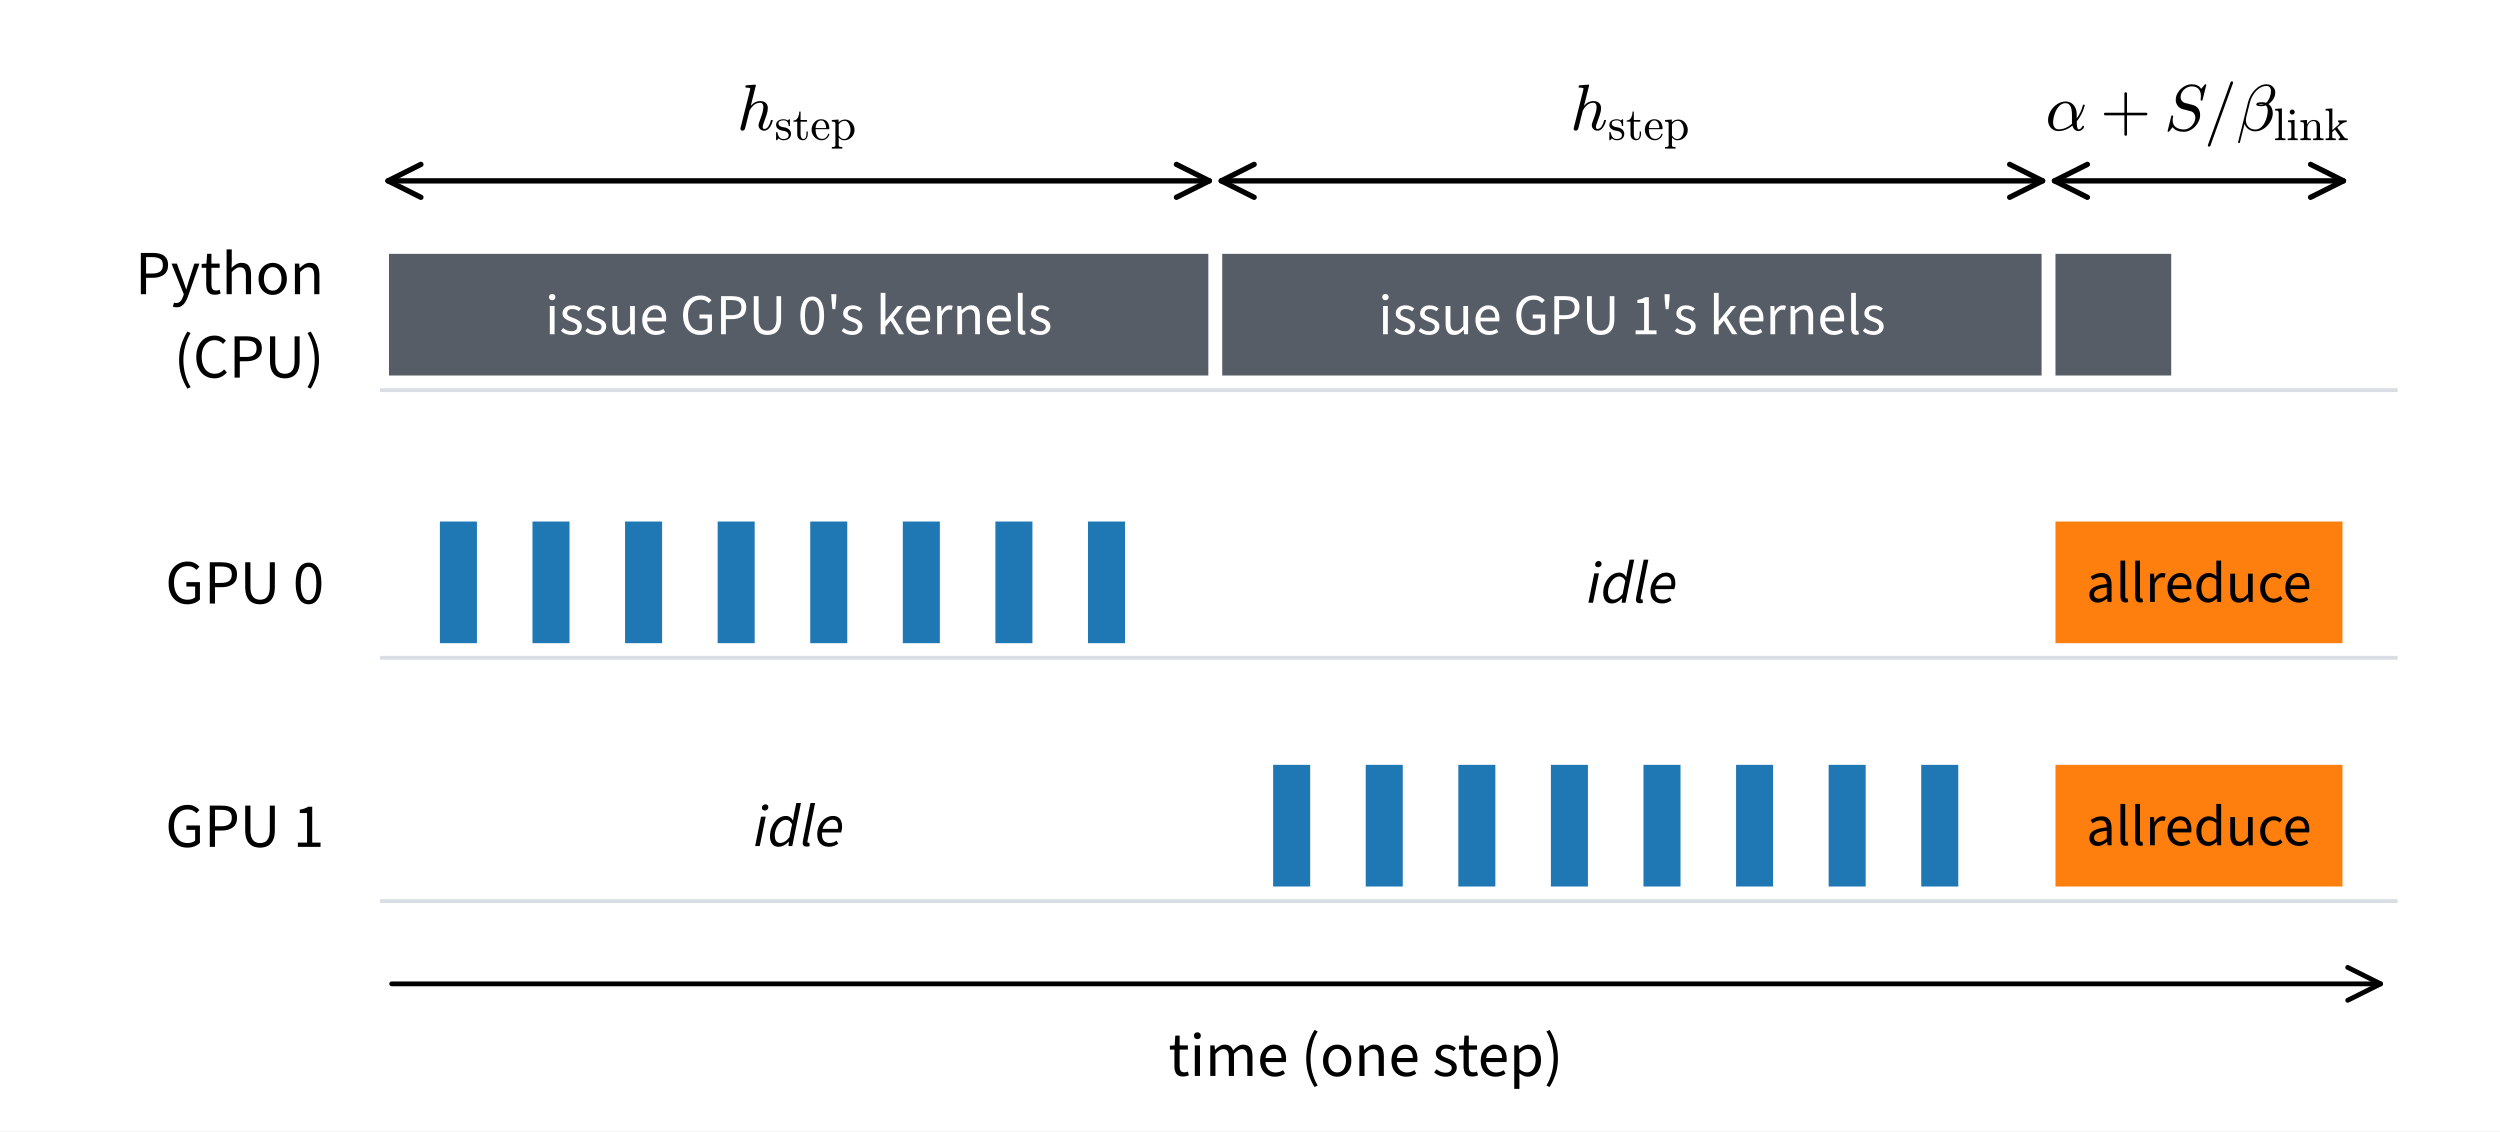
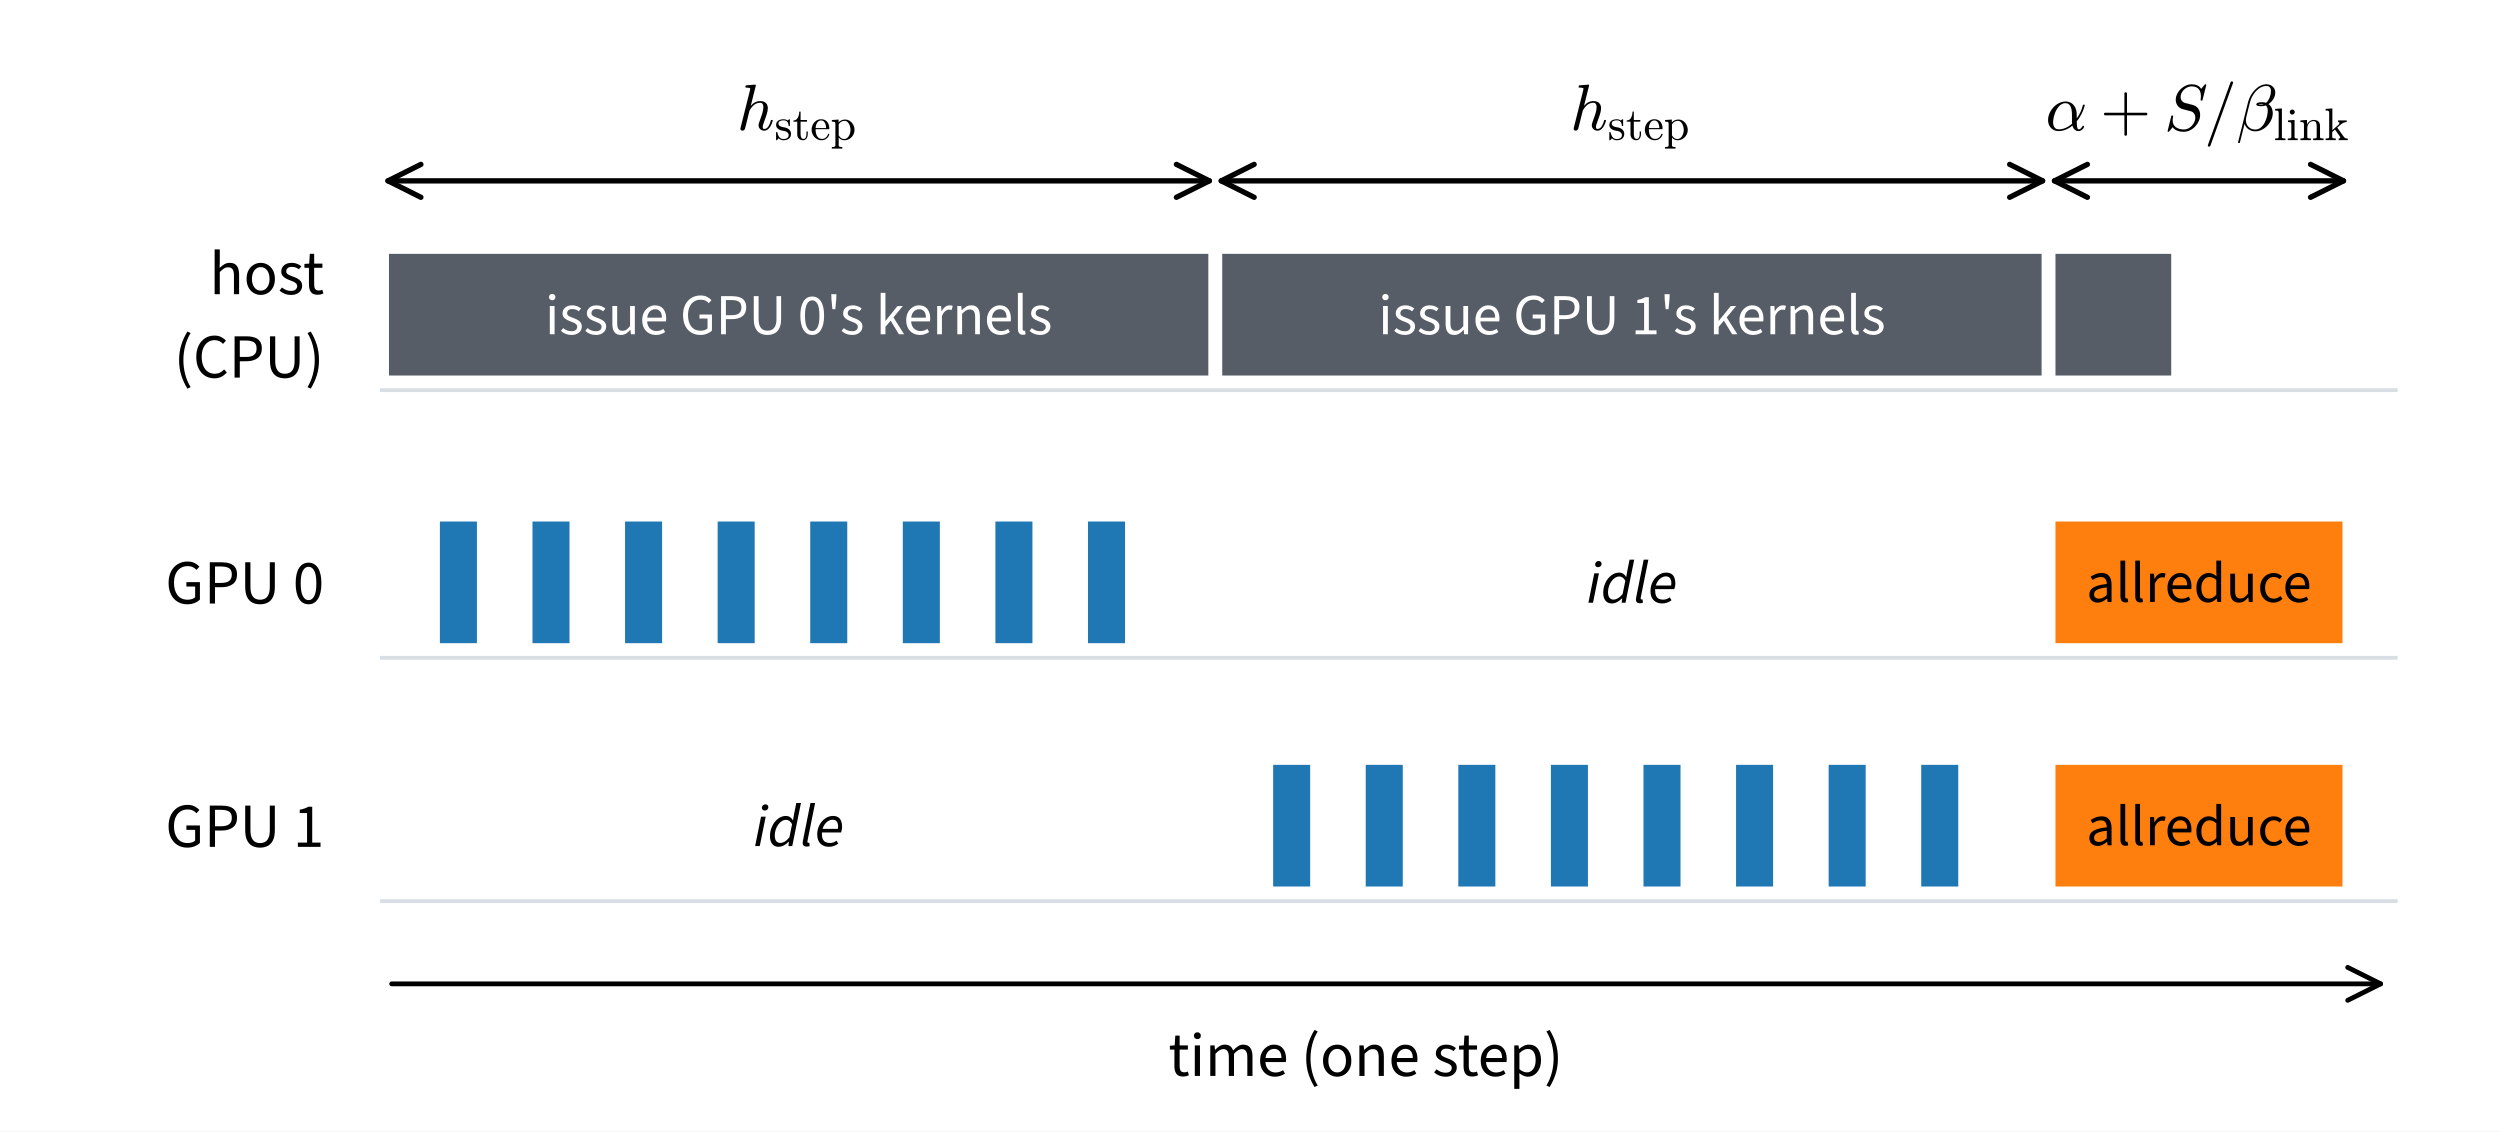
<svg xmlns="http://www.w3.org/2000/svg" xmlns:xlink="http://www.w3.org/1999/xlink" width="516.6pt" height="233.775pt" viewBox="0 0 516.6 233.775" version="1.1">
  <defs>
    <style type="text/css">*{stroke-linejoin: round; stroke-linecap: butt}</style>
  </defs>
  <g id="figure_1">
    <g id="patch_1">
      <path d="M 0 233.775  L 516.6 233.775  L 516.6 0  L 0 0  z " style="fill: #ffffff" />
    </g>
    <g id="axes_1">
      <g id="line2d_1">
        <path d="M 78.943 80.613  L 495.051 80.613  " clip-path="url(#p82ee60d6e7)" style="fill: none; stroke: #d9dee4; stroke-width: 0.8; stroke-linecap: square" />
      </g>
      <g id="line2d_2">
        <path d="M 78.943 135.924  L 495.051 135.924  " clip-path="url(#p82ee60d6e7)" style="fill: none; stroke: #d9dee4; stroke-width: 0.8; stroke-linecap: square" />
      </g>
      <g id="line2d_3">
        <path d="M 78.943 186.207  L 495.051 186.207  " clip-path="url(#p82ee60d6e7)" style="fill: none; stroke: #d9dee4; stroke-width: 0.8; stroke-linecap: square" />
      </g>
      <g id="text_1">
-         <g transform="translate(27.9329 60.78721) scale(0.13 -0.13)">
-           <defs>
-             <path id="SourceSans3-Regular-11" d="M 576 0  L 576 4198  L 1773 4198  Q 2246 4198 2598 4083  Q 2950 3968 3148 3696  Q 3347 3424 3347 2963  Q 3347 2304 2918 1984  Q 2490 1664 1798 1664  L 1107 1664  L 1107 0  L 576 0  z M 1107 2099  L 1734 2099  Q 2285 2099 2550 2307  Q 2816 2515 2816 2963  Q 2816 3418 2537 3594  Q 2259 3770 1709 3770  L 1107 3770  L 1107 2099  z " transform="scale(0.015625)" />
-             <path id="SourceSans3-Regular-34" d="M 576 -1338  Q 474 -1338 381 -1318  Q 288 -1299 211 -1274  L 326 -864  Q 442 -902 550 -902  Q 813 -902 985 -713  Q 1158 -525 1254 -237  L 1325 -6  L 77 3110  L 621 3110  L 1254 1389  Q 1325 1190 1405 960  Q 1485 730 1555 512  L 1581 512  Q 1651 723 1715 953  Q 1779 1184 1843 1389  L 2400 3110  L 2912 3110  L 1741 -256  Q 1632 -563 1481 -806  Q 1331 -1050 1110 -1194  Q 890 -1338 576 -1338  z " transform="scale(0.015625)" />
-             <path id="SourceSans3-Regular-2f" d="M 1504 -58  Q 1005 -58 809 227  Q 614 512 614 979  L 614 2682  L 154 2682  L 154 3078  L 640 3110  L 704 4109  L 1146 4109  L 1146 3110  L 1984 3110  L 1984 2682  L 1146 2682  L 1146 966  Q 1146 685 1251 528  Q 1357 371 1626 371  Q 1709 371 1798 387  Q 1888 403 1978 448  L 2086 77  Q 1965 13 1814 -22  Q 1664 -58 1504 -58  z " transform="scale(0.015625)" />
+         <g transform="translate(43.28509 60.78721) scale(0.13 -0.13)">
+           <defs>
            <path id="SourceSans3-Regular-23" d="M 525 0  L 525 4557  L 1050 4557  L 1050 3315  L 1030 2675  Q 1254 2886 1500 3036  Q 1747 3187 2067 3187  Q 2560 3187 2787 2876  Q 3014 2566 3014 1971  L 3014 0  L 2490 0  L 2490 1901  Q 2490 2336 2349 2534  Q 2208 2733 1901 2733  Q 1664 2733 1475 2611  Q 1286 2490 1050 2253  L 1050 0  L 525 0  z " transform="scale(0.015625)" />
            <path id="SourceSans3-Regular-2a" d="M 1734 -77  Q 1357 -77 1027 115  Q 698 307 496 672  Q 294 1037 294 1549  Q 294 2074 496 2438  Q 698 2803 1027 2995  Q 1357 3187 1734 3187  Q 2118 3187 2444 2995  Q 2771 2803 2972 2438  Q 3174 2074 3174 1549  Q 3174 1037 2972 672  Q 2771 307 2444 115  Q 2118 -77 1734 -77  z M 1734 358  Q 2138 358 2384 688  Q 2630 1018 2630 1549  Q 2630 2086 2384 2419  Q 2138 2752 1734 2752  Q 1338 2752 1088 2419  Q 838 2086 838 1549  Q 838 1018 1088 688  Q 1338 358 1734 358  z " transform="scale(0.015625)" />
-             <path id="SourceSans3-Regular-29" d="M 525 0  L 525 3110  L 960 3110  L 1005 2662  L 1024 2662  Q 1248 2886 1497 3036  Q 1747 3187 2067 3187  Q 2560 3187 2787 2876  Q 3014 2566 3014 1971  L 3014 0  L 2490 0  L 2490 1901  Q 2490 2336 2349 2534  Q 2208 2733 1901 2733  Q 1664 2733 1475 2611  Q 1286 2490 1050 2253  L 1050 0  L 525 0  z " transform="scale(0.015625)" />
-           </defs>
-           <use xlink:href="#SourceSans3-Regular-11" />
-           <use xlink:href="#SourceSans3-Regular-34" transform="translate(56.59375 0)" />
-           <use xlink:href="#SourceSans3-Regular-2f" transform="translate(103.2969 0)" />
-           <use xlink:href="#SourceSans3-Regular-23" transform="translate(137.0938 0)" />
-           <use xlink:href="#SourceSans3-Regular-2a" transform="translate(191.5 0)" />
-           <use xlink:href="#SourceSans3-Regular-29" transform="translate(245.7031 0)" />
+             <path id="SourceSans3-Regular-2e" d="M 1338 -77  Q 998 -77 697 41  Q 397 160 179 371  L 422 678  Q 627 512 848 422  Q 1069 333 1357 333  Q 1664 333 1817 477  Q 1971 621 1971 819  Q 1971 979 1868 1084  Q 1766 1190 1606 1264  Q 1446 1338 1267 1402  Q 1037 1485 825 1597  Q 614 1709 483 1878  Q 352 2048 352 2304  Q 352 2682 637 2934  Q 922 3187 1427 3187  Q 1715 3187 1964 3088  Q 2214 2989 2394 2835  L 2150 2534  Q 1990 2650 1814 2714  Q 1638 2778 1427 2778  Q 1133 2778 995 2643  Q 858 2509 858 2330  Q 858 2118 1043 2009  Q 1229 1901 1517 1798  Q 1760 1715 1981 1600  Q 2202 1485 2339 1309  Q 2477 1133 2477 851  Q 2477 602 2345 390  Q 2214 179 1961 51  Q 1709 -77 1338 -77  z " transform="scale(0.015625)" />
+             <path id="SourceSans3-Regular-2f" d="M 1504 -58  Q 1005 -58 809 227  Q 614 512 614 979  L 614 2682  L 154 2682  L 154 3078  L 640 3110  L 704 4109  L 1146 4109  L 1146 3110  L 1984 3110  L 1984 2682  L 1146 2682  L 1146 966  Q 1146 685 1251 528  Q 1357 371 1626 371  Q 1709 371 1798 387  Q 1888 403 1978 448  L 2086 77  Q 1965 13 1814 -22  Q 1664 -58 1504 -58  z " transform="scale(0.015625)" />
+           </defs>
+           <use xlink:href="#SourceSans3-Regular-23" />
+           <use xlink:href="#SourceSans3-Regular-2a" transform="translate(54.40625 0)" />
+           <use xlink:href="#SourceSans3-Regular-2e" transform="translate(108.6094 0)" />
+           <use xlink:href="#SourceSans3-Regular-2f" transform="translate(148.5156 0)" />
        </g>
        <g transform="translate(35.94415 78.02521) scale(0.13 -0.13)">
          <defs>
            <path id="SourceSans3-Regular-5a2" d="M 1370 -1126  Q 973 -480 749 227  Q 525 934 525 1779  Q 525 2624 749 3334  Q 973 4045 1370 4685  L 1696 4531  Q 1325 3923 1142 3216  Q 960 2509 960 1779  Q 960 1050 1142 342  Q 1325 -365 1696 -973  L 1370 -1126  z " transform="scale(0.015625)" />
            <path id="SourceSans3-Regular-4" d="M 2170 -77  Q 1645 -77 1229 182  Q 813 442 573 928  Q 333 1414 333 2099  Q 333 2778 576 3264  Q 819 3750 1241 4012  Q 1664 4275 2195 4275  Q 2573 4275 2870 4124  Q 3168 3974 3347 3757  L 3059 3430  Q 2893 3610 2678 3709  Q 2464 3808 2202 3808  Q 1811 3808 1513 3600  Q 1216 3392 1049 3014  Q 883 2637 883 2112  Q 883 1587 1046 1200  Q 1210 813 1507 601  Q 1805 390 2208 390  Q 2502 390 2736 502  Q 2970 614 3168 832  L 3443 525  Q 3187 237 2883 80  Q 2579 -77 2170 -77  z " transform="scale(0.015625)" />
+             <path id="SourceSans3-Regular-11" d="M 576 0  L 576 4198  L 1773 4198  Q 2246 4198 2598 4083  Q 2950 3968 3148 3696  Q 3347 3424 3347 2963  Q 3347 2304 2918 1984  Q 2490 1664 1798 1664  L 1107 1664  L 1107 0  L 576 0  z M 1107 2099  L 1734 2099  Q 2285 2099 2550 2307  Q 2816 2515 2816 2963  Q 2816 3418 2537 3594  Q 2259 3770 1709 3770  L 1107 3770  L 1107 2099  z " transform="scale(0.015625)" />
            <path id="SourceSans3-Regular-16" d="M 2067 -77  Q 1638 -77 1296 92  Q 954 262 755 652  Q 557 1043 557 1709  L 557 4198  L 1088 4198  L 1088 1696  Q 1088 1203 1219 915  Q 1350 627 1571 508  Q 1792 390 2067 390  Q 2349 390 2573 508  Q 2797 627 2928 915  Q 3059 1203 3059 1696  L 3059 4198  L 3571 4198  L 3571 1709  Q 3571 1043 3372 652  Q 3174 262 2835 92  Q 2496 -77 2067 -77  z " transform="scale(0.015625)" />
            <path id="SourceSans3-Regular-5a3" d="M 570 -1126  L 243 -973  Q 614 -365 796 342  Q 979 1050 979 1779  Q 979 2509 796 3216  Q 614 3923 243 4531  L 570 4685  Q 966 4045 1190 3334  Q 1414 2624 1414 1779  Q 1414 934 1190 227  Q 966 -480 570 -1126  z " transform="scale(0.015625)" />
          </defs>
          <use xlink:href="#SourceSans3-Regular-5a2" />
          <use xlink:href="#SourceSans3-Regular-4" transform="translate(30.29688 0)" />
          <use xlink:href="#SourceSans3-Regular-11" transform="translate(87.39062 0)" />
          <use xlink:href="#SourceSans3-Regular-16" transform="translate(143.9844 0)" />
          <use xlink:href="#SourceSans3-Regular-5a3" transform="translate(208.4844 0)" />
        </g>
      </g>
      <g id="text_2">
        <g transform="translate(34.16071 124.7173) scale(0.13 -0.13)">
          <defs>
            <path id="SourceSans3-Regular-8" d="M 2227 -77  Q 1677 -77 1248 182  Q 819 442 576 928  Q 333 1414 333 2099  Q 333 2778 582 3264  Q 832 3750 1267 4012  Q 1702 4275 2259 4275  Q 2694 4275 2992 4115  Q 3290 3955 3469 3757  L 3174 3424  Q 3014 3590 2803 3699  Q 2592 3808 2272 3808  Q 1850 3808 1536 3600  Q 1222 3392 1052 3014  Q 883 2637 883 2112  Q 883 1318 1244 854  Q 1606 390 2278 390  Q 2502 390 2707 457  Q 2912 525 3034 640  L 3034 1734  L 2144 1734  L 2144 2176  L 3520 2176  L 3520 410  Q 3322 198 2986 60  Q 2650 -77 2227 -77  z " transform="scale(0.015625)" />
            <path id="SourceSans3-Regular-1" transform="scale(0.015625)" />
            <path id="SourceSans3-Regular-535" d="M 1594 -77  Q 979 -77 630 476  Q 282 1030 282 2054  Q 282 3085 630 3622  Q 979 4160 1594 4160  Q 2202 4160 2550 3622  Q 2899 3085 2899 2054  Q 2899 1030 2550 476  Q 2202 -77 1594 -77  z M 1594 346  Q 1952 346 2169 752  Q 2387 1158 2387 2054  Q 2387 2950 2169 3344  Q 1952 3738 1594 3738  Q 1235 3738 1014 3344  Q 794 2950 794 2054  Q 794 1158 1014 752  Q 1235 346 1594 346  z " transform="scale(0.015625)" />
          </defs>
          <use xlink:href="#SourceSans3-Regular-8" />
          <use xlink:href="#SourceSans3-Regular-11" transform="translate(61.70312 0)" />
          <use xlink:href="#SourceSans3-Regular-16" transform="translate(118.2969 0)" />
          <use xlink:href="#SourceSans3-Regular-1" transform="translate(182.7969 0)" />
          <use xlink:href="#SourceSans3-Regular-535" transform="translate(202.7969 0)" />
        </g>
      </g>
      <g id="text_3">
        <g transform="translate(34.16071 175.0001) scale(0.13 -0.13)">
          <defs>
            <path id="SourceSans3-Regular-536" d="M 506 0  L 506 435  L 1440 435  L 1440 3443  L 698 3443  L 698 3782  Q 979 3834 1187 3907  Q 1395 3981 1562 4083  L 1965 4083  L 1965 435  L 2810 435  L 2810 0  L 506 0  z " transform="scale(0.015625)" />
          </defs>
          <use xlink:href="#SourceSans3-Regular-8" />
          <use xlink:href="#SourceSans3-Regular-11" transform="translate(61.70312 0)" />
          <use xlink:href="#SourceSans3-Regular-16" transform="translate(118.2969 0)" />
          <use xlink:href="#SourceSans3-Regular-1" transform="translate(182.7969 0)" />
          <use xlink:href="#SourceSans3-Regular-536" transform="translate(202.7969 0)" />
        </g>
      </g>
      <g id="patch_2">
        <path d="M 80.378 77.596  L 249.691 77.596  L 249.691 52.455  L 80.378 52.455  z " clip-path="url(#p82ee60d6e7)" style="fill: #565d66" />
      </g>
      <g id="patch_3">
        <path d="M 252.561 77.596  L 421.874 77.596  L 421.874 52.455  L 252.561 52.455  z " clip-path="url(#p82ee60d6e7)" style="fill: #565d66" />
      </g>
      <g id="patch_4">
        <path d="M 424.743 77.596  L 448.658 77.596  L 448.658 52.455  L 424.743 52.455  z " clip-path="url(#p82ee60d6e7)" style="fill: #565d66" />
      </g>
      <g id="patch_5">
        <path d="M 90.9 132.907  L 98.553 132.907  L 98.553 107.766  L 90.9 107.766  z " clip-path="url(#p82ee60d6e7)" style="fill: #1f77b4" />
      </g>
      <g id="patch_6">
        <path d="M 263.083 183.19  L 270.735 183.19  L 270.735 158.048  L 263.083 158.048  z " clip-path="url(#p82ee60d6e7)" style="fill: #1f77b4" />
      </g>
      <g id="patch_7">
        <path d="M 110.031 132.907  L 117.684 132.907  L 117.684 107.766  L 110.031 107.766  z " clip-path="url(#p82ee60d6e7)" style="fill: #1f77b4" />
      </g>
      <g id="patch_8">
        <path d="M 282.214 183.19  L 289.867 183.19  L 289.867 158.048  L 282.214 158.048  z " clip-path="url(#p82ee60d6e7)" style="fill: #1f77b4" />
      </g>
      <g id="patch_9">
        <path d="M 129.163 132.907  L 136.815 132.907  L 136.815 107.766  L 129.163 107.766  z " clip-path="url(#p82ee60d6e7)" style="fill: #1f77b4" />
      </g>
      <g id="patch_10">
        <path d="M 301.346 183.19  L 308.998 183.19  L 308.998 158.048  L 301.346 158.048  z " clip-path="url(#p82ee60d6e7)" style="fill: #1f77b4" />
      </g>
      <g id="patch_11">
        <path d="M 148.294 132.907  L 155.947 132.907  L 155.947 107.766  L 148.294 107.766  z " clip-path="url(#p82ee60d6e7)" style="fill: #1f77b4" />
      </g>
      <g id="patch_12">
        <path d="M 320.477 183.19  L 328.13 183.19  L 328.13 158.048  L 320.477 158.048  z " clip-path="url(#p82ee60d6e7)" style="fill: #1f77b4" />
      </g>
      <g id="patch_13">
        <path d="M 167.426 132.907  L 175.078 132.907  L 175.078 107.766  L 167.426 107.766  z " clip-path="url(#p82ee60d6e7)" style="fill: #1f77b4" />
      </g>
      <g id="patch_14">
        <path d="M 339.609 183.19  L 347.261 183.19  L 347.261 158.048  L 339.609 158.048  z " clip-path="url(#p82ee60d6e7)" style="fill: #1f77b4" />
      </g>
      <g id="patch_15">
        <path d="M 186.557 132.907  L 194.21 132.907  L 194.21 107.766  L 186.557 107.766  z " clip-path="url(#p82ee60d6e7)" style="fill: #1f77b4" />
      </g>
      <g id="patch_16">
        <path d="M 358.74 183.19  L 366.393 183.19  L 366.393 158.048  L 358.74 158.048  z " clip-path="url(#p82ee60d6e7)" style="fill: #1f77b4" />
      </g>
      <g id="patch_17">
        <path d="M 205.689 132.907  L 213.341 132.907  L 213.341 107.766  L 205.689 107.766  z " clip-path="url(#p82ee60d6e7)" style="fill: #1f77b4" />
      </g>
      <g id="patch_18">
        <path d="M 377.871 183.19  L 385.524 183.19  L 385.524 158.048  L 377.871 158.048  z " clip-path="url(#p82ee60d6e7)" style="fill: #1f77b4" />
      </g>
      <g id="patch_19">
        <path d="M 224.82 132.907  L 232.473 132.907  L 232.473 107.766  L 224.82 107.766  z " clip-path="url(#p82ee60d6e7)" style="fill: #1f77b4" />
      </g>
      <g id="patch_20">
        <path d="M 397.003 183.19  L 404.655 183.19  L 404.655 158.048  L 397.003 158.048  z " clip-path="url(#p82ee60d6e7)" style="fill: #1f77b4" />
      </g>
      <g id="text_4">
        <g transform="translate(327.8421 124.5488) scale(0.125 -0.125)">
          <defs>
            <path id="SourceSans3-It-24" d="M 198 0  L 819 3110  L 1312 3110  L 685 0  L 198 0  z M 1222 3757  Q 1100 3757 1004 3830  Q 908 3904 908 4045  Q 908 4205 1020 4310  Q 1132 4416 1280 4416  Q 1408 4416 1500 4339  Q 1593 4262 1593 4122  Q 1593 3962 1481 3859  Q 1369 3757 1222 3757  z " transform="scale(0.015625)" />
            <path id="SourceSans3-It-1f" d="M 1146 -77  Q 736 -77 493 214  Q 250 506 250 1050  Q 250 1498 390 1885  Q 531 2272 768 2566  Q 1005 2861 1305 3024  Q 1606 3187 1933 3187  Q 2182 3187 2368 3062  Q 2554 2938 2669 2733  L 2688 2733  L 2790 3341  L 3034 4557  L 3526 4557  L 2605 0  L 2202 0  L 2253 461  L 2227 461  Q 2003 224 1721 73  Q 1440 -77 1146 -77  z M 1325 333  Q 1568 333 1817 480  Q 2067 627 2304 928  L 2586 2317  Q 2451 2560 2291 2669  Q 2131 2778 1952 2778  Q 1722 2778 1507 2643  Q 1293 2509 1123 2275  Q 954 2042 854 1744  Q 755 1446 755 1126  Q 755 723 912 528  Q 1069 333 1325 333  z " transform="scale(0.015625)" />
            <path id="SourceSans3-It-27" d="M 717 -58  Q 282 -58 282 346  Q 282 454 320 608  L 1107 4557  L 1600 4557  L 800 589  Q 794 538 790 509  Q 787 480 787 448  Q 787 346 890 346  Q 909 346 928 349  Q 947 352 986 358  L 1024 0  Q 954 -26 880 -42  Q 806 -58 717 -58  z " transform="scale(0.015625)" />
            <path id="SourceSans3-It-20" d="M 1843 2790  Q 1645 2790 1437 2675  Q 1229 2560 1059 2342  Q 890 2125 800 1818  L 2413 1818  Q 2432 1894 2438 1955  Q 2445 2016 2445 2099  Q 2445 2368 2313 2579  Q 2182 2790 1843 2790  z M 1478 -77  Q 915 -77 576 262  Q 237 602 237 1222  Q 237 1658 381 2019  Q 525 2381 765 2643  Q 1005 2906 1299 3046  Q 1594 3187 1894 3187  Q 2253 3187 2464 3040  Q 2675 2893 2771 2637  Q 2867 2381 2867 2061  Q 2867 1875 2832 1715  Q 2797 1555 2758 1440  L 736 1440  Q 730 1408 730 1373  Q 730 1338 730 1299  Q 730 928 838 713  Q 947 499 1139 412  Q 1331 326 1574 326  Q 1779 326 1955 393  Q 2131 461 2278 570  L 2464 262  Q 2278 122 2028 22  Q 1779 -77 1478 -77  z " transform="scale(0.015625)" />
          </defs>
          <use xlink:href="#SourceSans3-It-24" />
          <use xlink:href="#SourceSans3-It-1f" transform="translate(23.70312 0)" />
          <use xlink:href="#SourceSans3-It-27" transform="translate(77.20312 0)" />
          <use xlink:href="#SourceSans3-It-20" transform="translate(102 0)" />
        </g>
      </g>
      <g id="text_5">
        <g transform="translate(155.6593 174.8316) scale(0.125 -0.125)">
          <use xlink:href="#SourceSans3-It-24" />
          <use xlink:href="#SourceSans3-It-1f" transform="translate(23.70312 0)" />
          <use xlink:href="#SourceSans3-It-27" transform="translate(77.20312 0)" />
          <use xlink:href="#SourceSans3-It-20" transform="translate(102 0)" />
        </g>
      </g>
      <g id="patch_21">
        <path d="M 424.743 132.907  L 484.051 132.907  L 484.051 107.766  L 424.743 107.766  z " clip-path="url(#p82ee60d6e7)" style="fill: #ff7f0e" />
      </g>
      <g id="patch_22">
        <path d="M 424.743 183.19  L 484.051 183.19  L 484.051 158.048  L 424.743 158.048  z " clip-path="url(#p82ee60d6e7)" style="fill: #ff7f0e" />
      </g>
      <g id="patch_23">
        <path d="M 80.173 37.37  Q 165.034 37.37 249.896 37.37  " style="fill: none; stroke: #000000; stroke-width: 1.1; stroke-linecap: round" />
        <path d="M 86.973 40.77  L 80.173 37.37  L 86.973 33.97  " style="fill: none; stroke: #000000; stroke-width: 1.1; stroke-linecap: round" />
        <path d="M 243.096 33.97  L 249.896 37.37  L 243.096 40.77  " style="fill: none; stroke: #000000; stroke-width: 1.1; stroke-linecap: round" />
      </g>
      <g id="text_6">
        <g transform="translate(152.2768 26.93474) scale(0.135 -0.135)">
          <defs>
            <path id="Cmmi10-5f" d="M 341 116  Q 341 153 347 172  L 1275 3872  Q 1300 3981 1306 4044  Q 1306 4147 891 4147  Q 825 4147 825 4231  Q 828 4247 839 4287  Q 850 4328 867 4350  Q 884 4372 916 4372  L 1778 4441  L 1797 4441  Q 1797 4434 1819 4423  Q 1841 4413 1844 4409  Q 1856 4378 1856 4359  L 1356 2363  Q 1750 2828 2291 2828  Q 2516 2828 2680 2750  Q 2844 2672 2936 2514  Q 3028 2356 3028 2138  Q 3028 1875 2911 1503  Q 2794 1131 2619 672  Q 2528 463 2528 288  Q 2528 97 2675 97  Q 2925 97 3092 364  Q 3259 631 3328 941  Q 3341 978 3378 978  L 3456 978  Q 3481 978 3497 961  Q 3513 944 3513 922  Q 3513 916 3506 903  Q 3450 672 3339 448  Q 3228 225 3059 76  Q 2891 -72 2663 -72  Q 2438 -72 2278 83  Q 2119 238 2119 459  Q 2119 578 2169 709  Q 2350 1191 2470 1569  Q 2591 1947 2591 2234  Q 2591 2419 2519 2541  Q 2447 2663 2278 2663  Q 1934 2663 1678 2452  Q 1422 2241 1234 1894  L 800 147  Q 775 50 703 -11  Q 631 -72 538 -72  Q 456 -72 398 -17  Q 341 38 341 116  z " transform="scale(0.015625)" />
            <path id="Cmr10-52" d="M 213 -19  L 213 1025  Q 213 1075 269 1075  L 347 1075  Q 384 1075 397 1025  Q 575 97 1259 97  Q 1563 97 1767 234  Q 1972 372 1972 659  Q 1972 866 1812 1011  Q 1653 1156 1434 1209  L 1006 1294  Q 791 1341 614 1437  Q 438 1534 325 1695  Q 213 1856 213 2069  Q 213 2350 361 2529  Q 509 2709 746 2789  Q 984 2869 1259 2869  Q 1588 2869 1831 2694  L 2016 2853  Q 2016 2869 2047 2869  L 2094 2869  Q 2113 2869 2128 2851  Q 2144 2834 2144 2816  L 2144 1978  Q 2144 1919 2094 1919  L 2016 1919  Q 1959 1919 1959 1978  Q 1959 2313 1773 2516  Q 1588 2719 1253 2719  Q 966 2719 755 2612  Q 544 2506 544 2247  Q 544 2069 695 1955  Q 847 1841 1050 1791  L 1484 1709  Q 1703 1659 1892 1540  Q 2081 1422 2192 1240  Q 2303 1059 2303 831  Q 2303 600 2223 429  Q 2144 259 2001 146  Q 1859 34 1665 -19  Q 1472 -72 1259 -72  Q 859 -72 575 197  L 341 -56  Q 341 -72 306 -72  L 269 -72  Q 213 -72 213 -19  z " transform="scale(0.015625)" />
            <path id="Cmr10-1c" d="M 653 769  L 653 2534  L 122 2534  L 122 2700  Q 541 2700 737 3090  Q 934 3481 934 3938  L 1119 3938  L 1119 2759  L 2022 2759  L 2022 2534  L 1119 2534  L 1119 781  Q 1119 516 1208 316  Q 1297 116 1528 116  Q 1747 116 1844 327  Q 1941 538 1941 781  L 1941 1159  L 2125 1159  L 2125 769  Q 2125 569 2051 373  Q 1978 178 1834 53  Q 1691 -72 1484 -72  Q 1100 -72 876 158  Q 653 388 653 769  z " transform="scale(0.015625)" />
            <path id="Cmr10-82" d="M 1594 -72  Q 1203 -72 876 133  Q 550 338 364 680  Q 178 1022 178 1403  Q 178 1778 348 2115  Q 519 2453 823 2661  Q 1128 2869 1503 2869  Q 1797 2869 2014 2770  Q 2231 2672 2372 2497  Q 2513 2322 2584 2084  Q 2656 1847 2656 1563  Q 2656 1478 2591 1478  L 738 1478  L 738 1409  Q 738 878 952 497  Q 1166 116 1650 116  Q 1847 116 2014 203  Q 2181 291 2304 447  Q 2428 603 2472 781  Q 2478 803 2495 820  Q 2513 838 2534 838  L 2591 838  Q 2656 838 2656 756  Q 2566 394 2266 161  Q 1966 -72 1594 -72  z M 744 1638  L 2203 1638  Q 2203 1878 2136 2125  Q 2069 2372 1912 2536  Q 1756 2700 1503 2700  Q 1141 2700 942 2361  Q 744 2022 744 1638  z " transform="scale(0.015625)" />
            <path id="Cmr10-7d" d="M 166 -1241  L 166 -1019  Q 384 -1019 525 -981  Q 666 -944 666 -813  L 666 2272  Q 666 2447 541 2490  Q 416 2534 166 2534  L 166 2759  L 1113 2828  L 1113 2431  Q 1288 2625 1520 2726  Q 1753 2828 2016 2828  Q 2394 2828 2697 2623  Q 3000 2419 3170 2086  Q 3341 1753 3341 1381  Q 3341 994 3152 659  Q 2963 325 2636 126  Q 2309 -72 1919 -72  Q 1453 -72 1131 306  L 1131 -813  Q 1131 -944 1273 -981  Q 1416 -1019 1631 -1019  L 1631 -1241  L 166 -1241  z M 1131 622  Q 1244 394 1444 245  Q 1644 97 1881 97  Q 2103 97 2273 215  Q 2444 334 2559 534  Q 2675 734 2729 954  Q 2784 1175 2784 1381  Q 2784 1638 2692 1936  Q 2600 2234 2411 2439  Q 2222 2644 1953 2644  Q 1694 2644 1476 2511  Q 1259 2378 1131 2150  L 1131 622  z " transform="scale(0.015625)" />
          </defs>
          <use xlink:href="#Cmmi10-5f" transform="translate(0 0.609375)" />
          <use xlink:href="#Cmr10-52" transform="translate(57.61719 -14.39059) scale(0.7)" />
          <use xlink:href="#Cmr10-1c" transform="translate(85.20019 -14.39059) scale(0.7)" />
          <use xlink:href="#Cmr10-82" transform="translate(112.373 -14.39059) scale(0.7)" />
          <use xlink:href="#Cmr10-7d" transform="translate(143.4424 -14.39059) scale(0.7)" />
        </g>
      </g>
      <g id="patch_24">
        <path d="M 252.356 37.37  Q 337.217 37.37 422.079 37.37  " style="fill: none; stroke: #000000; stroke-width: 1.1; stroke-linecap: round" />
        <path d="M 259.156 40.77  L 252.356 37.37  L 259.156 33.97  " style="fill: none; stroke: #000000; stroke-width: 1.1; stroke-linecap: round" />
        <path d="M 415.279 33.97  L 422.079 37.37  L 415.279 40.77  " style="fill: none; stroke: #000000; stroke-width: 1.1; stroke-linecap: round" />
      </g>
      <g id="text_7">
        <g transform="translate(324.4596 26.93474) scale(0.135 -0.135)">
          <use xlink:href="#Cmmi10-5f" transform="translate(0 0.609375)" />
          <use xlink:href="#Cmr10-52" transform="translate(57.61719 -14.39059) scale(0.7)" />
          <use xlink:href="#Cmr10-1c" transform="translate(85.20019 -14.39059) scale(0.7)" />
          <use xlink:href="#Cmr10-82" transform="translate(112.373 -14.39059) scale(0.7)" />
          <use xlink:href="#Cmr10-7d" transform="translate(143.4424 -14.39059) scale(0.7)" />
        </g>
      </g>
      <g id="patch_25">
        <path d="M 424.538 37.37  Q 454.397 37.37 484.256 37.37  " style="fill: none; stroke: #000000; stroke-width: 1.1; stroke-linecap: round" />
        <path d="M 431.338 40.77  L 424.538 37.37  L 431.338 33.97  " style="fill: none; stroke: #000000; stroke-width: 1.1; stroke-linecap: round" />
        <path d="M 477.456 33.97  L 484.256 37.37  L 477.456 40.77  " style="fill: none; stroke: #000000; stroke-width: 1.1; stroke-linecap: round" />
      </g>
      <g id="text_8">
        <g transform="translate(422.6721 26.93474) scale(0.135 -0.135)">
          <defs>
            <path id="Cmmi10-d" d="M 1288 -72  Q 984 -72 748 72  Q 513 216 384 459  Q 256 703 256 1013  Q 256 1447 498 1872  Q 741 2297 1142 2562  Q 1544 2828 1984 2828  Q 2309 2828 2556 2658  Q 2803 2488 2931 2205  Q 3059 1922 3059 1600  L 3066 1172  Q 3284 1475 3436 1801  Q 3588 2128 3669 2478  Q 3681 2516 3719 2516  L 3794 2516  Q 3853 2516 3853 2456  Q 3853 2450 3847 2438  Q 3772 2144 3659 1873  Q 3547 1603 3395 1350  Q 3244 1097 3066 891  Q 3066 97 3250 97  Q 3369 97 3445 167  Q 3522 238 3580 341  Q 3638 444 3653 447  L 3731 447  Q 3781 447 3781 384  Q 3781 225 3598 76  Q 3416 -72 3238 -72  Q 3006 -72 2853 78  Q 2700 228 2644 469  Q 2344 213 1994 70  Q 1644 -72 1288 -72  z M 1300 97  Q 1984 97 2613 659  Q 2609 697 2603 751  Q 2597 806 2597 813  L 2597 1503  Q 2597 2663 1972 2663  Q 1597 2663 1315 2342  Q 1034 2022 892 1576  Q 750 1131 750 763  Q 750 484 892 290  Q 1034 97 1300 97  z " transform="scale(0.015625)" />
            <path id="Cmr10-4c" d="M 481 1472  Q 428 1472 393 1512  Q 359 1553 359 1600  Q 359 1647 393 1687  Q 428 1728 481 1728  L 2363 1728  L 2363 3616  Q 2363 3666 2400 3698  Q 2438 3731 2491 3731  Q 2538 3731 2578 3698  Q 2619 3666 2619 3616  L 2619 1728  L 4500 1728  Q 4547 1728 4581 1687  Q 4616 1647 4616 1600  Q 4616 1553 4581 1512  Q 4547 1472 4500 1472  L 2619 1472  L 2619 -416  Q 2619 -466 2578 -498  Q 2538 -531 2491 -531  Q 2438 -531 2400 -498  Q 2363 -466 2363 -416  L 2363 1472  L 481 1472  z " transform="scale(0.015625)" />
            <path id="Cmmi10-43" d="M 391 -141  Q 372 -141 356 -119  Q 341 -97 341 -78  L 709 1416  Q 722 1453 763 1453  L 838 1453  Q 863 1453 877 1434  Q 891 1416 891 1388  Q 838 1169 838 997  Q 838 534 1156 309  Q 1475 84 1959 84  Q 2169 84 2372 187  Q 2575 291 2726 456  Q 2878 622 2968 826  Q 3059 1031 3059 1241  Q 3059 1466 2940 1642  Q 2822 1819 2613 1869  L 1831 2075  Q 1516 2159 1328 2414  Q 1141 2669 1141 2988  Q 1141 3372 1369 3728  Q 1597 4084 1964 4298  Q 2331 4513 2713 4513  Q 3006 4513 3251 4405  Q 3497 4297 3628 4063  L 3994 4494  Q 4031 4513 4038 4513  L 4078 4513  Q 4103 4513 4118 4491  Q 4134 4469 4134 4447  L 3763 2963  Q 3753 2919 3713 2919  L 3634 2919  Q 3578 2919 3578 2988  Q 3609 3191 3609 3341  Q 3609 3638 3507 3858  Q 3406 4078 3201 4192  Q 2997 4306 2694 4306  Q 2438 4306 2184 4159  Q 1931 4013 1775 3769  Q 1619 3525 1619 3263  Q 1619 3056 1739 2897  Q 1859 2738 2059 2681  L 2841 2478  Q 3053 2422 3211 2280  Q 3369 2138 3450 1942  Q 3531 1747 3531 1516  Q 3531 1213 3403 917  Q 3275 622 3045 378  Q 2816 134 2525 -3  Q 2234 -141 1931 -141  Q 1169 -141 838 306  L 481 -122  Q 444 -141 434 -141  L 391 -141  z " transform="scale(0.015625)" />
            <path id="Cmmi10-62" d="M 359 -1472  Q 359 -1453 366 -1447  L 2591 4722  Q 2603 4759 2634 4779  Q 2666 4800 2706 4800  Q 2763 4800 2798 4765  Q 2834 4731 2834 4672  L 2834 4647  L 609 -1522  Q 572 -1600 488 -1600  Q 434 -1600 396 -1562  Q 359 -1525 359 -1472  z " transform="scale(0.015625)" />
            <path id="Cmmi10-23" d="M 172 -1241  Q 153 -1241 137 -1219  Q 122 -1197 122 -1178  L 1106 2778  Q 1191 3097 1353 3397  Q 1516 3697 1761 3955  Q 2006 4213 2300 4363  Q 2594 4513 2925 4513  Q 3163 4513 3355 4408  Q 3547 4303 3658 4114  Q 3769 3925 3769 3688  Q 3769 3459 3681 3251  Q 3594 3044 3437 2864  Q 3281 2684 3103 2572  Q 3206 2506 3287 2404  Q 3369 2303 3419 2192  Q 3469 2081 3497 1945  Q 3525 1809 3525 1691  Q 3525 1363 3384 1044  Q 3244 725 3001 465  Q 2759 206 2446 54  Q 2134 -97 1806 -97  Q 1447 -97 1159 100  Q 872 297 763 634  L 300 -1203  Q 300 -1241 250 -1241  L 172 -1241  z M 1819 78  Q 2106 78 2339 267  Q 2572 456 2723 742  Q 2875 1028 2954 1348  Q 3034 1669 3034 1931  Q 3034 2256 2847 2444  Q 2628 2363 2419 2363  Q 1913 2363 1913 2534  Q 1913 2759 2491 2759  Q 2697 2759 2869 2694  Q 3006 2800 3118 3006  Q 3231 3213 3289 3438  Q 3347 3663 3347 3859  Q 3347 4069 3236 4208  Q 3125 4347 2913 4347  Q 2522 4347 2186 4106  Q 1850 3866 1619 3498  Q 1388 3131 1288 2741  L 934 1325  Q 900 1178 891 997  Q 891 597 1153 337  Q 1416 78 1819 78  z M 2106 2553  Q 2203 2528 2425 2528  Q 2534 2528 2644 2566  Q 2638 2572 2619 2572  Q 2550 2591 2472 2591  Q 2181 2591 2106 2553  z " transform="scale(0.015625)" />
            <path id="Cmr10-6a" d="M 197 0  L 197 225  Q 416 225 556 259  Q 697 294 697 428  L 697 3788  Q 697 3959 645 4036  Q 594 4113 497 4130  Q 400 4147 197 4147  L 197 4372  L 1147 4441  L 1147 428  Q 1147 294 1287 259  Q 1428 225 1644 225  L 1644 0  L 197 0  z " transform="scale(0.015625)" />
            <path id="Cmr10-24" d="M 197 0  L 197 225  Q 416 225 556 259  Q 697 294 697 428  L 697 2175  Q 697 2422 601 2478  Q 506 2534 225 2534  L 225 2759  L 1147 2828  L 1147 428  Q 1147 294 1269 259  Q 1391 225 1594 225  L 1594 0  L 197 0  z M 469 3928  Q 469 4069 575 4175  Q 681 4281 819 4281  Q 909 4281 993 4234  Q 1078 4188 1125 4103  Q 1172 4019 1172 3928  Q 1172 3791 1065 3684  Q 959 3578 819 3578  Q 681 3578 575 3684  Q 469 3791 469 3928  z " transform="scale(0.015625)" />
            <path id="Cmr10-74" d="M 191 0  L 191 225  Q 409 225 550 259  Q 691 294 691 428  L 691 2175  Q 691 2347 639 2423  Q 588 2500 491 2517  Q 394 2534 191 2534  L 191 2759  L 1119 2828  L 1119 2203  Q 1247 2478 1498 2653  Q 1750 2828 2047 2828  Q 2491 2828 2714 2615  Q 2938 2403 2938 1966  L 2938 428  Q 2938 294 3078 259  Q 3219 225 3438 225  L 3438 0  L 1972 0  L 1972 225  Q 2191 225 2331 259  Q 2472 294 2472 428  L 2472 1947  Q 2472 2259 2381 2461  Q 2291 2663 2009 2663  Q 1638 2663 1398 2366  Q 1159 2069 1159 1691  L 1159 428  Q 1159 294 1300 259  Q 1441 225 1656 225  L 1656 0  L 191 0  z " transform="scale(0.015625)" />
            <path id="Cmr10-2c" d="M 166 0  L 166 225  Q 384 225 525 259  Q 666 294 666 428  L 666 3788  Q 666 3959 614 4036  Q 563 4113 466 4130  Q 369 4147 166 4147  L 166 4372  L 1113 4441  L 1113 1403  L 1972 2156  Q 2100 2278 2100 2381  Q 2100 2456 2047 2495  Q 1994 2534 1919 2534  L 1919 2759  L 3122 2759  L 3122 2534  Q 2688 2534 2253 2156  L 1797 1759  L 2613 603  Q 2781 363 2895 294  Q 3009 225 3272 225  L 3272 0  L 1997 0  L 1997 225  Q 2216 225 2216 359  Q 2216 456 2100 603  L 1484 1478  L 1094 1141  L 1094 428  Q 1094 294 1236 259  Q 1378 225 1594 225  L 1594 0  L 166 0  z " transform="scale(0.015625)" />
          </defs>
          <use xlink:href="#Cmmi10-d" />
          <use xlink:href="#Cmr10-4c" transform="translate(83.91607 0)" />
          <use xlink:href="#Cmmi10-43" transform="translate(181.6017 0)" />
          <use xlink:href="#Cmmi10-62" transform="translate(242.881 0)" />
          <use xlink:href="#Cmmi10-23" transform="translate(292.881 0)" />
          <use xlink:href="#Cmr10-6a" transform="translate(349.3751 -14.99996) scale(0.7)" />
          <use xlink:href="#Cmr10-24" transform="translate(368.755 -14.99996) scale(0.7)" />
          <use xlink:href="#Cmr10-74" transform="translate(388.1349 -14.99996) scale(0.7)" />
          <use xlink:href="#Cmr10-2c" transform="translate(426.9972 -14.99996) scale(0.7)" />
        </g>
      </g>
      <g id="patch_26">
        <path d="M 80.94 203.303  Q 286.996 203.303 491.933 203.303  " style="fill: none; stroke: #000000; stroke-linecap: round" />
        <path d="M 485.133 199.903  L 491.933 203.303  L 485.133 206.703  " style="fill: none; stroke: #000000; stroke-linecap: round" />
      </g>
      <g id="text_9">
        <g transform="translate(241.4349 222.3368) scale(0.13 -0.13)">
          <defs>
            <path id="SourceSans3-Regular-24" d="M 525 0  L 525 3110  L 1050 3110  L 1050 0  L 525 0  z M 787 3750  Q 633 3750 534 3843  Q 435 3936 435 4096  Q 435 4250 534 4346  Q 633 4442 787 4442  Q 941 4442 1040 4346  Q 1139 4250 1139 4096  Q 1139 3936 1040 3843  Q 941 3750 787 3750  z " transform="scale(0.015625)" />
            <path id="SourceSans3-Regular-28" d="M 525 0  L 525 3110  L 960 3110  L 1005 2662  L 1024 2662  Q 1229 2886 1472 3036  Q 1715 3187 1990 3187  Q 2349 3187 2550 3030  Q 2752 2874 2848 2592  Q 3091 2854 3340 3020  Q 3590 3187 3872 3187  Q 4352 3187 4585 2876  Q 4819 2566 4819 1971  L 4819 0  L 4294 0  L 4294 1901  Q 4294 2336 4153 2534  Q 4013 2733 3718 2733  Q 3373 2733 2938 2253  L 2938 0  L 2413 0  L 2413 1901  Q 2413 2336 2272 2534  Q 2131 2733 1830 2733  Q 1485 2733 1050 2253  L 1050 0  L 525 0  z " transform="scale(0.015625)" />
            <path id="SourceSans3-Regular-20" d="M 1702 2758  Q 1510 2758 1328 2665  Q 1146 2573 1014 2368  Q 883 2163 838 1830  L 2458 1830  Q 2458 2285 2259 2521  Q 2061 2758 1702 2758  z M 1786 -77  Q 1370 -77 1027 115  Q 685 307 486 675  Q 288 1043 288 1555  Q 288 2061 489 2425  Q 691 2790 1014 2988  Q 1338 3187 1696 3187  Q 2298 3187 2614 2790  Q 2931 2394 2931 1728  Q 2931 1645 2924 1568  Q 2918 1491 2906 1414  L 826 1414  Q 864 890 1161 621  Q 1459 352 1850 352  Q 2074 352 2269 416  Q 2464 480 2624 589  L 2816 243  Q 2611 102 2358 12  Q 2106 -77 1786 -77  z " transform="scale(0.015625)" />
-             <path id="SourceSans3-Regular-2e" d="M 1338 -77  Q 998 -77 697 41  Q 397 160 179 371  L 422 678  Q 627 512 848 422  Q 1069 333 1357 333  Q 1664 333 1817 477  Q 1971 621 1971 819  Q 1971 979 1868 1084  Q 1766 1190 1606 1264  Q 1446 1338 1267 1402  Q 1037 1485 825 1597  Q 614 1709 483 1878  Q 352 2048 352 2304  Q 352 2682 637 2934  Q 922 3187 1427 3187  Q 1715 3187 1964 3088  Q 2214 2989 2394 2835  L 2150 2534  Q 1990 2650 1814 2714  Q 1638 2778 1427 2778  Q 1133 2778 995 2643  Q 858 2509 858 2330  Q 858 2118 1043 2009  Q 1229 1901 1517 1798  Q 1760 1715 1981 1600  Q 2202 1485 2339 1309  Q 2477 1133 2477 851  Q 2477 602 2345 390  Q 2214 179 1961 51  Q 1709 -77 1338 -77  z " transform="scale(0.015625)" />
+             <path id="SourceSans3-Regular-29" d="M 525 0  L 525 3110  L 960 3110  L 1005 2662  L 1024 2662  Q 1248 2886 1497 3036  Q 1747 3187 2067 3187  Q 2560 3187 2787 2876  Q 3014 2566 3014 1971  L 3014 0  L 2490 0  L 2490 1901  Q 2490 2336 2349 2534  Q 2208 2733 1901 2733  Q 1664 2733 1475 2611  Q 1286 2490 1050 2253  L 1050 0  L 525 0  z " transform="scale(0.015625)" />
            <path id="SourceSans3-Regular-2b" d="M 525 -1312  L 525 3110  L 960 3110  L 1005 2752  L 1024 2752  Q 1235 2931 1488 3059  Q 1741 3187 2016 3187  Q 2618 3187 2931 2755  Q 3245 2323 3245 1600  Q 3245 1075 3056 697  Q 2867 320 2563 121  Q 2259 -77 1901 -77  Q 1683 -77 1468 19  Q 1254 115 1037 282  L 1050 -262  L 1050 -1312  L 525 -1312  z M 1811 365  Q 2195 365 2448 694  Q 2701 1024 2701 1600  Q 2701 2112 2512 2429  Q 2323 2746 1882 2746  Q 1683 2746 1481 2637  Q 1280 2528 1050 2323  L 1050 691  Q 1261 512 1459 438  Q 1658 365 1811 365  z " transform="scale(0.015625)" />
          </defs>
          <use xlink:href="#SourceSans3-Regular-2f" />
          <use xlink:href="#SourceSans3-Regular-24" transform="translate(33.79688 0)" />
          <use xlink:href="#SourceSans3-Regular-28" transform="translate(58.39062 0)" />
          <use xlink:href="#SourceSans3-Regular-20" transform="translate(141.2969 0)" />
          <use xlink:href="#SourceSans3-Regular-1" transform="translate(190.8906 0)" />
          <use xlink:href="#SourceSans3-Regular-5a2" transform="translate(210.8906 0)" />
          <use xlink:href="#SourceSans3-Regular-2a" transform="translate(241.1875 0)" />
          <use xlink:href="#SourceSans3-Regular-29" transform="translate(295.3906 0)" />
          <use xlink:href="#SourceSans3-Regular-20" transform="translate(350.0938 0)" />
          <use xlink:href="#SourceSans3-Regular-1" transform="translate(399.6875 0)" />
          <use xlink:href="#SourceSans3-Regular-2e" transform="translate(419.6875 0)" />
          <use xlink:href="#SourceSans3-Regular-2f" transform="translate(459.5938 0)" />
          <use xlink:href="#SourceSans3-Regular-20" transform="translate(491.9844 0)" />
          <use xlink:href="#SourceSans3-Regular-2b" transform="translate(541.5781 0)" />
          <use xlink:href="#SourceSans3-Regular-5a3" transform="translate(597.0781 0)" />
        </g>
      </g>
      <g id="text_10">
        <g style="fill: #ffffff" transform="translate(112.629 69.06921) scale(0.12 -0.12)">
          <defs>
            <path id="SourceSans3-Regular-30" d="M 1434 -77  Q 941 -77 710 233  Q 480 544 480 1139  L 480 3110  L 1011 3110  L 1011 1210  Q 1011 774 1148 576  Q 1286 378 1594 378  Q 1837 378 2025 502  Q 2214 627 2432 902  L 2432 3110  L 2957 3110  L 2957 0  L 2522 0  L 2477 486  L 2458 486  Q 2240 230 1997 76  Q 1754 -77 1434 -77  z " transform="scale(0.015625)" />
            <path id="SourceSans3-Regular-574" d="M 634 2758  L 531 3827  L 512 4416  L 1075 4416  L 1056 3827  L 954 2758  L 634 2758  z " transform="scale(0.015625)" />
            <path id="SourceSans3-Regular-26" d="M 525 0  L 525 4557  L 1050 4557  L 1050 1478  L 1062 1478  L 2381 3110  L 2970 3110  L 1933 1856  L 3110 0  L 2534 0  L 1626 1498  L 1050 819  L 1050 0  L 525 0  z " transform="scale(0.015625)" />
            <path id="SourceSans3-Regular-2d" d="M 525 0  L 525 3110  L 960 3110  L 1005 2547  L 1024 2547  Q 1178 2842 1408 3014  Q 1638 3187 1907 3187  Q 2093 3187 2240 3123  L 2125 2675  Q 2054 2694 1993 2704  Q 1933 2714 1837 2714  Q 1638 2714 1424 2554  Q 1210 2394 1050 1997  L 1050 0  L 525 0  z " transform="scale(0.015625)" />
            <path id="SourceSans3-Regular-27" d="M 1082 -58  Q 787 -58 656 124  Q 525 307 525 640  L 525 4557  L 1050 4557  L 1050 602  Q 1050 480 1094 429  Q 1139 378 1203 378  Q 1229 378 1251 381  Q 1274 384 1312 390  L 1382 -6  Q 1267 -58 1082 -58  z " transform="scale(0.015625)" />
          </defs>
          <use xlink:href="#SourceSans3-Regular-24" />
          <use xlink:href="#SourceSans3-Regular-2e" transform="translate(24.59375 0)" />
          <use xlink:href="#SourceSans3-Regular-2e" transform="translate(66.5 0)" />
          <use xlink:href="#SourceSans3-Regular-30" transform="translate(108.4062 0)" />
          <use xlink:href="#SourceSans3-Regular-20" transform="translate(162.8125 0)" />
          <use xlink:href="#SourceSans3-Regular-1" transform="translate(212.4062 0)" />
          <use xlink:href="#SourceSans3-Regular-8" transform="translate(232.4062 0)" />
          <use xlink:href="#SourceSans3-Regular-11" transform="translate(294.1094 0)" />
          <use xlink:href="#SourceSans3-Regular-16" transform="translate(350.7031 0)" />
          <use xlink:href="#SourceSans3-Regular-1" transform="translate(415.2031 0)" />
          <use xlink:href="#SourceSans3-Regular-535" transform="translate(435.2031 0)" />
          <use xlink:href="#SourceSans3-Regular-574" transform="translate(484.9062 0)" />
          <use xlink:href="#SourceSans3-Regular-2e" transform="translate(507.8125 0)" />
          <use xlink:href="#SourceSans3-Regular-1" transform="translate(549.7188 0)" />
          <use xlink:href="#SourceSans3-Regular-26" transform="translate(569.7188 0)" />
          <use xlink:href="#SourceSans3-Regular-20" transform="translate(617.4219 0)" />
          <use xlink:href="#SourceSans3-Regular-2d" transform="translate(667.0156 0)" />
          <use xlink:href="#SourceSans3-Regular-29" transform="translate(701.7188 0)" />
          <use xlink:href="#SourceSans3-Regular-20" transform="translate(756.4219 0)" />
          <use xlink:href="#SourceSans3-Regular-27" transform="translate(806.0156 0)" />
          <use xlink:href="#SourceSans3-Regular-2e" transform="translate(831.5156 0)" />
        </g>
      </g>
      <g id="text_11">
        <g style="fill: #ffffff" transform="translate(284.8118 69.06921) scale(0.12 -0.12)">
          <use xlink:href="#SourceSans3-Regular-24" />
          <use xlink:href="#SourceSans3-Regular-2e" transform="translate(24.59375 0)" />
          <use xlink:href="#SourceSans3-Regular-2e" transform="translate(66.5 0)" />
          <use xlink:href="#SourceSans3-Regular-30" transform="translate(108.4062 0)" />
          <use xlink:href="#SourceSans3-Regular-20" transform="translate(162.8125 0)" />
          <use xlink:href="#SourceSans3-Regular-1" transform="translate(212.4062 0)" />
          <use xlink:href="#SourceSans3-Regular-8" transform="translate(232.4062 0)" />
          <use xlink:href="#SourceSans3-Regular-11" transform="translate(294.1094 0)" />
          <use xlink:href="#SourceSans3-Regular-16" transform="translate(350.7031 0)" />
          <use xlink:href="#SourceSans3-Regular-1" transform="translate(415.2031 0)" />
          <use xlink:href="#SourceSans3-Regular-536" transform="translate(435.2031 0)" />
          <use xlink:href="#SourceSans3-Regular-574" transform="translate(484.9062 0)" />
          <use xlink:href="#SourceSans3-Regular-2e" transform="translate(507.8125 0)" />
          <use xlink:href="#SourceSans3-Regular-1" transform="translate(549.7188 0)" />
          <use xlink:href="#SourceSans3-Regular-26" transform="translate(569.7188 0)" />
          <use xlink:href="#SourceSans3-Regular-20" transform="translate(617.4219 0)" />
          <use xlink:href="#SourceSans3-Regular-2d" transform="translate(667.0156 0)" />
          <use xlink:href="#SourceSans3-Regular-29" transform="translate(701.7188 0)" />
          <use xlink:href="#SourceSans3-Regular-20" transform="translate(756.4219 0)" />
          <use xlink:href="#SourceSans3-Regular-27" transform="translate(806.0156 0)" />
          <use xlink:href="#SourceSans3-Regular-2e" transform="translate(831.5156 0)" />
        </g>
      </g>
      <g id="text_12">
        <g transform="translate(431.135 124.3803) scale(0.12 -0.12)">
          <defs>
            <path id="SourceSans3-Regular-1c" d="M 1242 -77  Q 851 -77 588 153  Q 326 384 326 806  Q 326 1331 787 1600  Q 1248 1869 2246 1978  Q 2246 2176 2188 2349  Q 2131 2522 1993 2634  Q 1856 2746 1600 2746  Q 1331 2746 1094 2643  Q 858 2541 672 2426  L 467 2784  Q 685 2931 1001 3059  Q 1318 3187 1690 3187  Q 2259 3187 2515 2838  Q 2771 2490 2771 1907  L 2771 0  L 2336 0  L 2291 371  L 2272 371  Q 2042 186 1789 54  Q 1536 -77 1242 -77  z M 1389 358  Q 1613 358 1817 460  Q 2022 563 2246 762  L 2246 1600  Q 1722 1542 1414 1440  Q 1107 1338 976 1190  Q 845 1043 845 838  Q 845 582 1005 470  Q 1165 358 1389 358  z " transform="scale(0.015625)" />
            <path id="SourceSans3-Regular-1f" d="M 1587 -77  Q 1005 -77 653 348  Q 301 774 301 1549  Q 301 2054 489 2422  Q 678 2790 988 2988  Q 1299 3187 1651 3187  Q 1920 3187 2118 3091  Q 2317 2995 2522 2829  L 2496 3360  L 2496 4557  L 3027 4557  L 3027 0  L 2592 0  L 2547 365  L 2528 365  Q 2349 186 2105 54  Q 1862 -77 1587 -77  z M 1702 365  Q 2112 365 2496 794  L 2496 2419  Q 2298 2598 2115 2672  Q 1933 2746 1741 2746  Q 1491 2746 1289 2595  Q 1088 2445 966 2179  Q 845 1914 845 1555  Q 845 998 1069 681  Q 1293 365 1702 365  z " transform="scale(0.015625)" />
            <path id="SourceSans3-Regular-1e" d="M 1760 -77  Q 1344 -77 1011 115  Q 678 307 486 672  Q 294 1037 294 1549  Q 294 2074 502 2438  Q 710 2803 1052 2995  Q 1395 3187 1792 3187  Q 2099 3187 2320 3084  Q 2541 2982 2701 2822  L 2438 2502  Q 2317 2611 2166 2681  Q 2016 2752 1811 2752  Q 1536 2752 1315 2601  Q 1094 2451 966 2179  Q 838 1907 838 1549  Q 838 1018 1107 688  Q 1376 358 1805 358  Q 2016 358 2201 441  Q 2387 525 2528 653  L 2758 333  Q 2566 147 2313 35  Q 2061 -77 1760 -77  z " transform="scale(0.015625)" />
          </defs>
          <use xlink:href="#SourceSans3-Regular-1c" />
          <use xlink:href="#SourceSans3-Regular-27" transform="translate(50.40625 0)" />
          <use xlink:href="#SourceSans3-Regular-27" transform="translate(75.90625 0)" />
          <use xlink:href="#SourceSans3-Regular-2d" transform="translate(101.4062 0)" />
          <use xlink:href="#SourceSans3-Regular-20" transform="translate(135.1094 0)" />
          <use xlink:href="#SourceSans3-Regular-1f" transform="translate(184.7031 0)" />
          <use xlink:href="#SourceSans3-Regular-30" transform="translate(240.2031 0)" />
          <use xlink:href="#SourceSans3-Regular-1e" transform="translate(294.6094 0)" />
          <use xlink:href="#SourceSans3-Regular-20" transform="translate(338.1094 0)" />
        </g>
      </g>
      <g id="text_13">
        <g transform="translate(431.135 174.6631) scale(0.12 -0.12)">
          <use xlink:href="#SourceSans3-Regular-1c" />
          <use xlink:href="#SourceSans3-Regular-27" transform="translate(50.40625 0)" />
          <use xlink:href="#SourceSans3-Regular-27" transform="translate(75.90625 0)" />
          <use xlink:href="#SourceSans3-Regular-2d" transform="translate(101.4062 0)" />
          <use xlink:href="#SourceSans3-Regular-20" transform="translate(135.1094 0)" />
          <use xlink:href="#SourceSans3-Regular-1f" transform="translate(184.7031 0)" />
          <use xlink:href="#SourceSans3-Regular-30" transform="translate(240.2031 0)" />
          <use xlink:href="#SourceSans3-Regular-1e" transform="translate(294.6094 0)" />
          <use xlink:href="#SourceSans3-Regular-20" transform="translate(338.1094 0)" />
        </g>
      </g>
    </g>
  </g>
  <defs>
    <clipPath id="p82ee60d6e7">
      <rect x="7.2" y="7.2" width="502.2" height="216.216" />
    </clipPath>
  </defs>
</svg>
